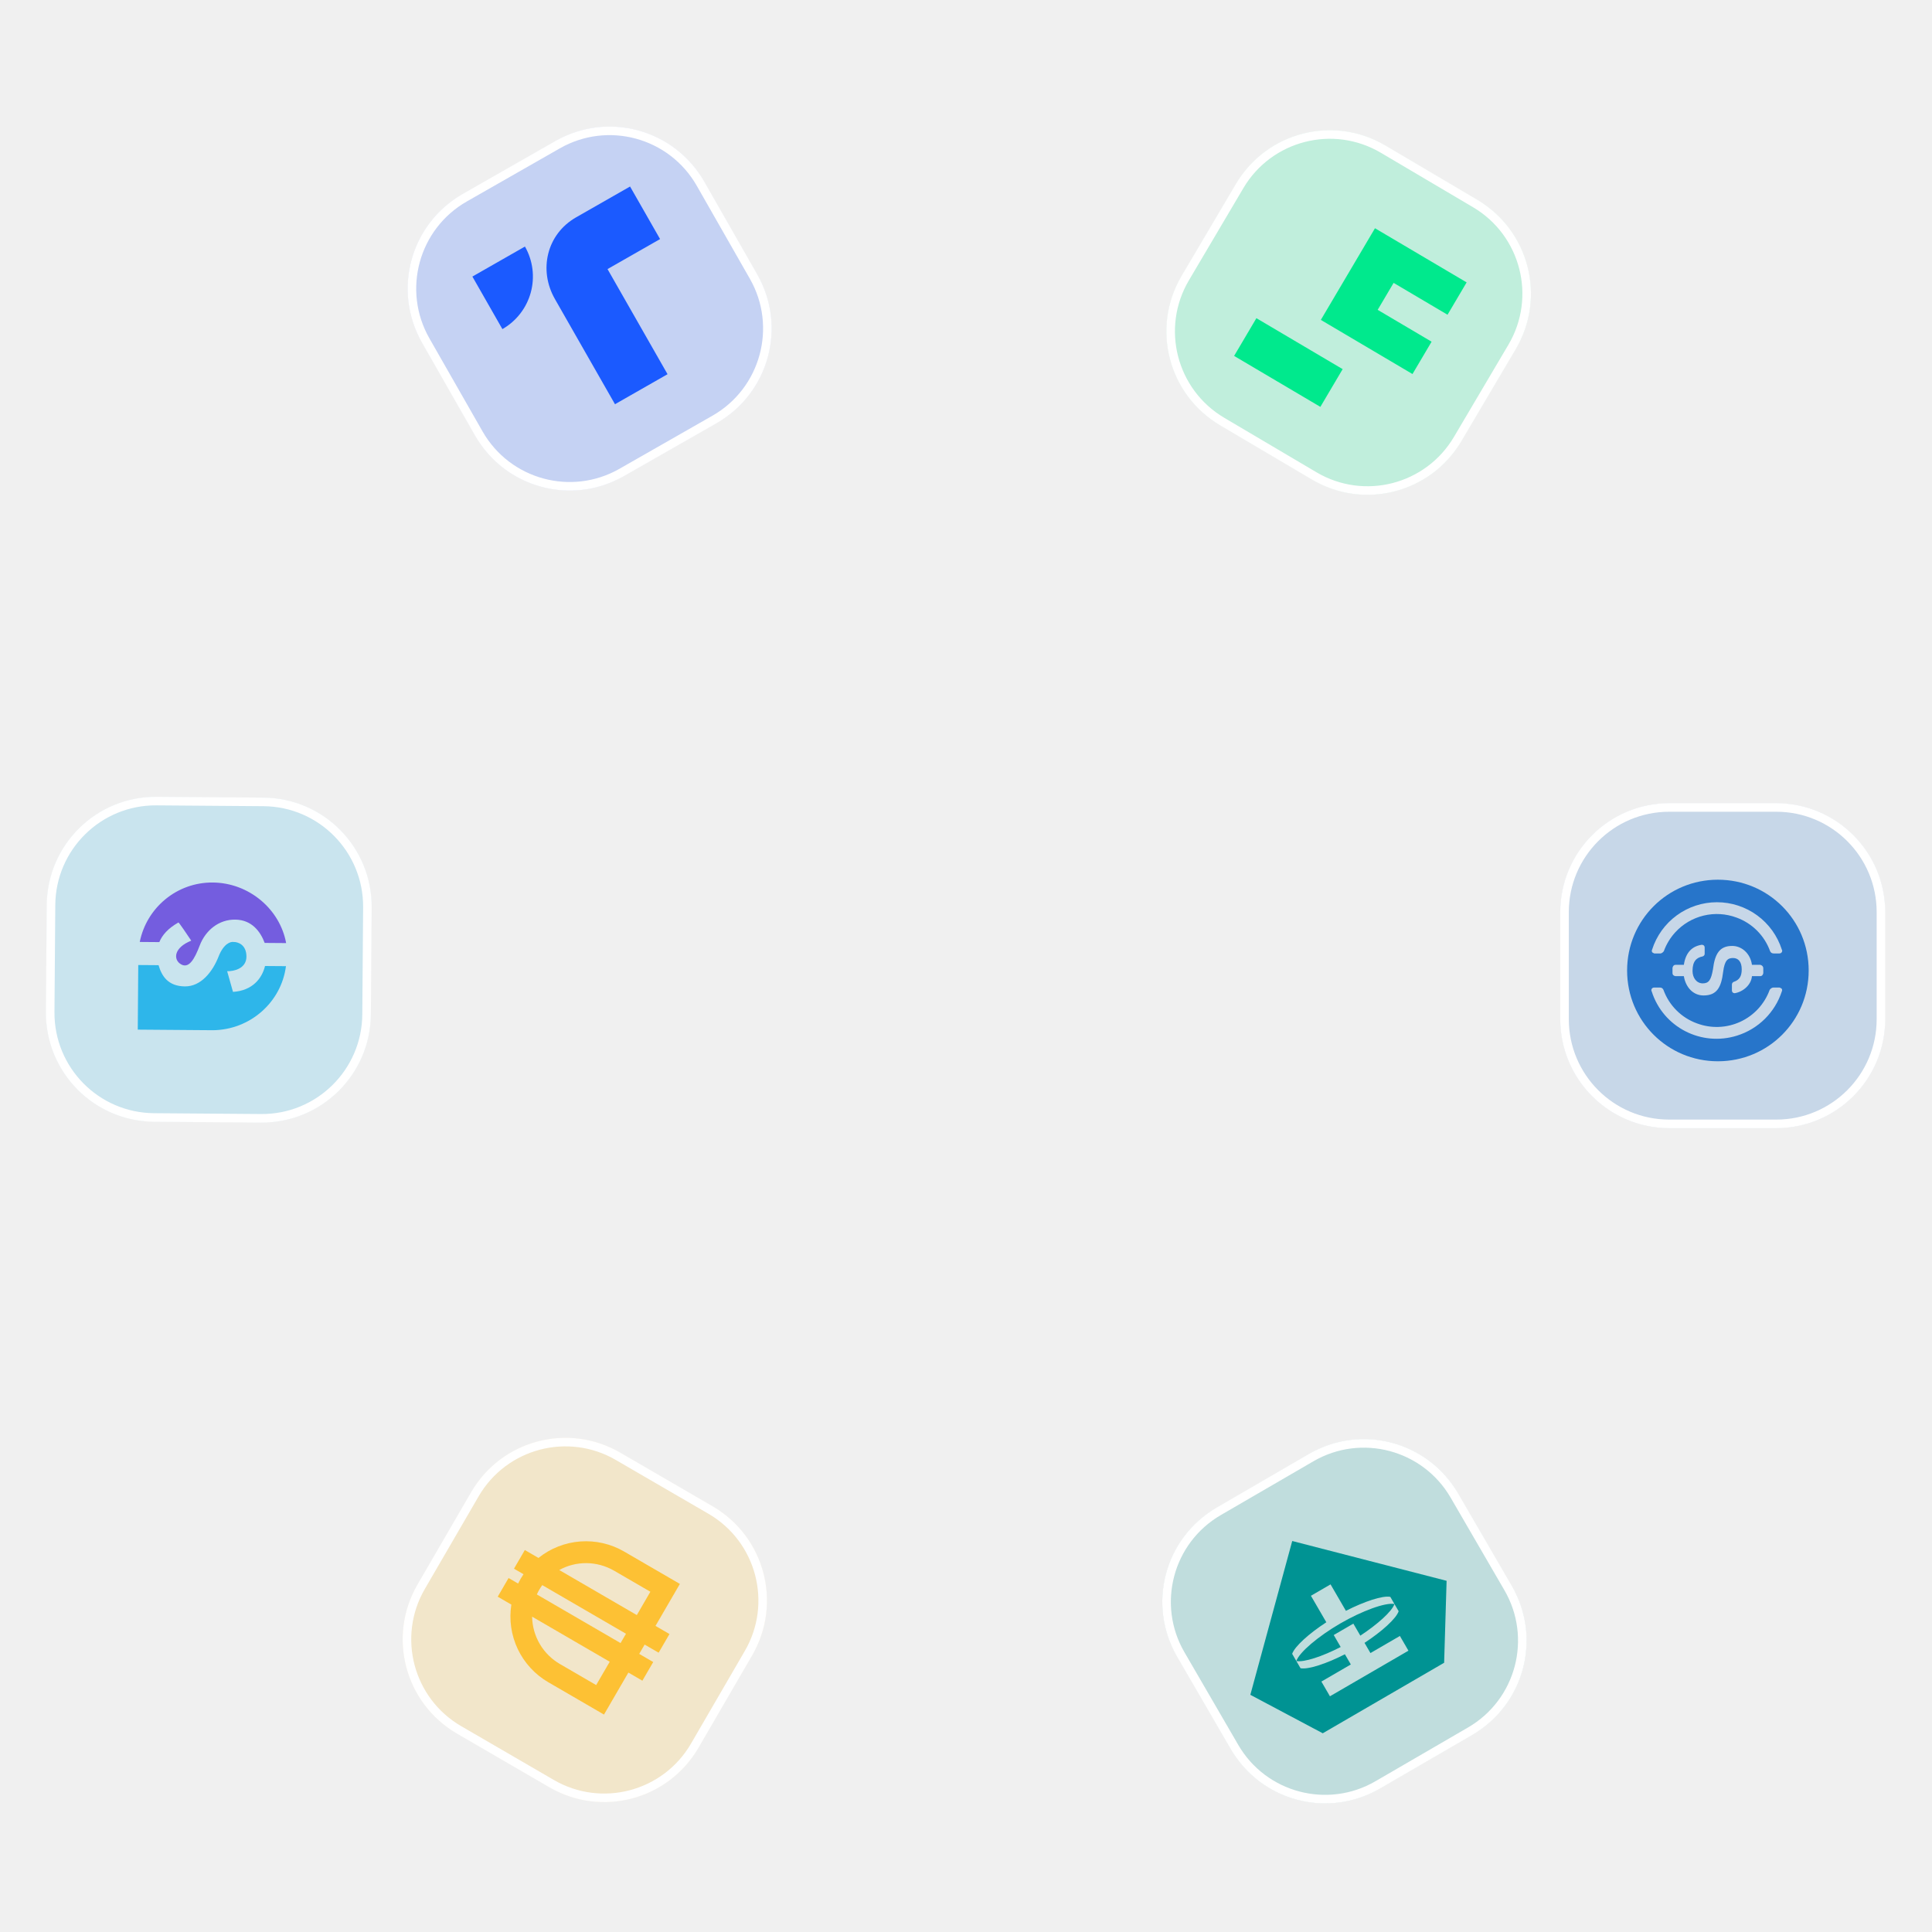
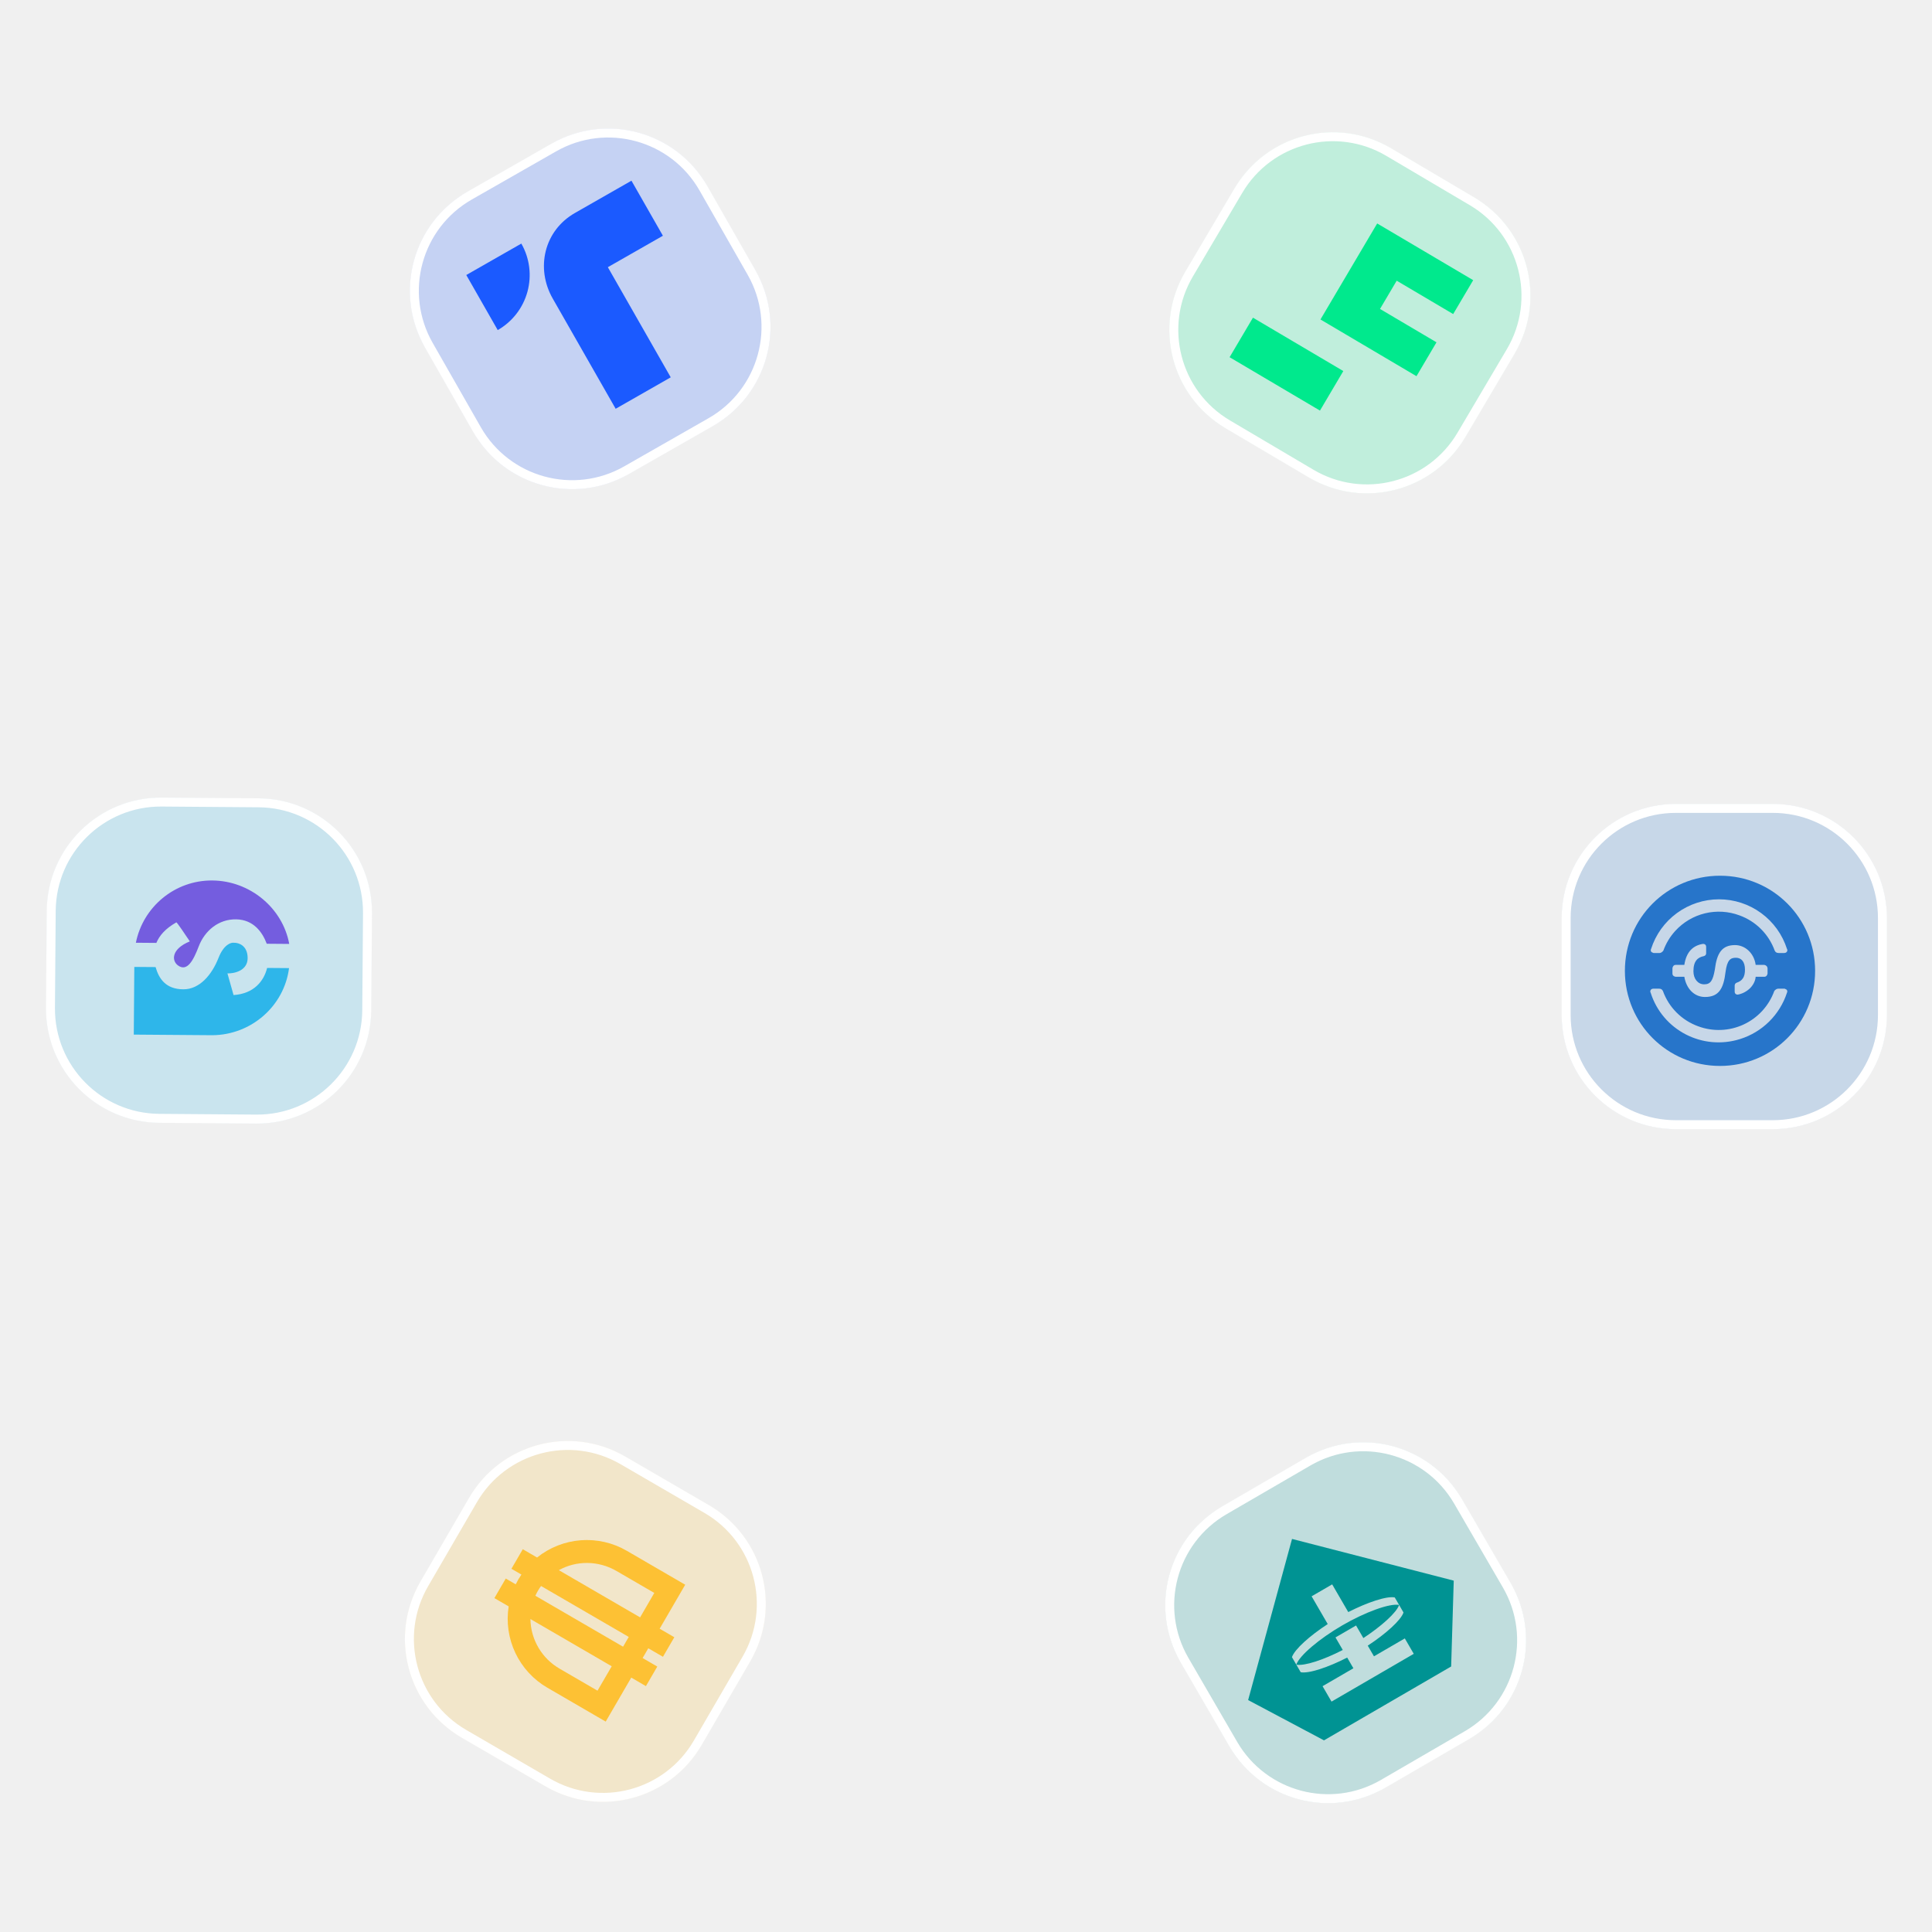
- <svg xmlns="http://www.w3.org/2000/svg" width="484" height="484" viewBox="0 0 484 484" fill="none">
+ <svg xmlns="http://www.w3.org/2000/svg" width="462" height="462" viewBox="0 0 462 462" fill="none">
  <g clip-path="url(#clip0_173_163)">
-     <mask id="mask0_173_163" style="mask-type:luminance" maskUnits="userSpaceOnUse" x="390" y="201" width="83" height="82">
-       <path d="M472.284 201.206L472.284 282.623H390.867V201.206H472.284Z" fill="white" />
+     <mask id="mask0_173_163" style="mask-type:luminance" maskUnits="userSpaceOnUse" x="373" y="192" width="79" height="79">
+       <path d="M451.226 192.234V270.02H373.44V192.234H451.226Z" fill="white" />
    </mask>
    <g mask="url(#mask0_173_163)">
-       <path d="M472.284 282.623L472.284 201.206H390.867V282.623H472.284Z" fill="#2775CA" fill-opacity="0.2" />
-       <path fill-rule="evenodd" clip-rule="evenodd" d="M407.619 243.126C407.619 255.734 417.755 265.869 430.363 265.869C442.971 265.869 453.106 255.734 453.106 243.126C453.106 230.517 442.971 220.382 430.363 220.382C417.755 220.382 407.619 230.517 407.619 243.126ZM426.767 249.38C430.079 249.38 431.216 247.39 431.685 243.41C432.069 240.567 432.822 239.998 434.158 239.998C435.48 239.998 436.333 240.951 436.333 242.841C436.333 244.547 435.765 245.499 434.343 245.969C434.059 246.068 433.874 246.352 433.874 246.637V248.143C433.874 248.527 434.158 248.811 434.528 248.811H434.63C436.717 248.428 438.707 246.722 438.895 244.547H440.981C441.365 244.547 441.649 244.263 441.735 243.794V242.543C441.735 242.159 441.45 241.804 440.981 241.704H438.892C438.508 238.861 436.333 236.971 433.959 236.971C430.832 236.971 429.61 238.861 429.126 242.841C428.657 245.499 428.089 246.352 426.568 246.352C425.061 246.352 424.009 245.016 424.009 243.225C424.009 240.752 425.061 239.899 426.482 239.615C426.852 239.529 427.051 239.245 427.051 238.961V237.34C427.051 236.971 426.767 236.686 426.383 236.686H426.283C423.924 237.056 422.303 238.577 421.834 241.704H419.73C419.347 241.704 419.094 241.988 418.991 242.457V243.822C418.991 244.192 419.247 244.448 419.73 244.547H421.834C422.303 247.39 424.208 249.38 426.767 249.38ZM419.688 233.556C418.428 234.929 417.453 236.541 416.816 238.293C416.617 238.577 416.248 238.861 415.963 238.861H414.627C414.445 238.861 414.343 238.861 414.258 238.762C413.877 238.676 413.689 238.293 413.877 237.909C414.974 234.459 417.141 231.448 420.063 229.312C422.985 227.175 426.511 226.024 430.131 226.024C433.751 226.024 437.277 227.175 440.199 229.312C443.121 231.448 445.288 234.459 446.386 237.909C446.471 238.008 446.471 238.193 446.471 238.293C446.386 238.676 446.101 238.861 445.718 238.861H444.396C443.912 238.861 443.628 238.676 443.443 238.293C442.744 236.354 441.626 234.594 440.169 233.137C438.713 231.68 436.952 230.562 435.014 229.863C432.382 228.884 429.517 228.713 426.787 229.371C424.057 230.029 421.585 231.486 419.688 233.556ZM445.999 247.489C446.383 247.575 446.568 247.959 446.383 248.342C445.536 250.948 444.079 253.313 442.133 255.242C440.187 257.17 437.809 258.606 435.196 259.43C426.198 262.273 416.617 257.34 413.774 248.342C413.689 248.243 413.689 248.058 413.689 247.959C413.774 247.575 414.059 247.39 414.442 247.39H415.764C416.248 247.39 416.532 247.575 416.717 247.959C417.416 249.897 418.534 251.657 419.991 253.114C421.448 254.571 423.208 255.689 425.146 256.388C426.894 257.037 428.752 257.334 430.615 257.261C432.478 257.188 434.308 256.747 436 255.964C437.691 255.18 439.211 254.069 440.471 252.695C441.731 251.321 442.706 249.711 443.341 247.959C443.54 247.674 443.91 247.39 444.293 247.39H445.615C445.814 247.39 445.9 247.39 445.999 247.489Z" fill="#2775CA" />
+       <path d="M451.226 270.02V192.234H373.44V270.02H451.226Z" fill="#2775CA" fill-opacity="0.2" />
+       <path fill-rule="evenodd" clip-rule="evenodd" d="M388.561 232.154C388.561 244.763 398.696 254.898 411.304 254.898C423.913 254.898 434.048 244.763 434.048 232.154C434.048 219.546 423.913 209.411 411.304 209.411C398.696 209.411 388.561 219.546 388.561 232.154ZM407.708 238.409C411.02 238.409 412.157 236.419 412.626 232.439C413.01 229.596 413.763 229.027 415.1 229.027C416.422 229.027 417.275 229.98 417.275 231.87C417.275 233.576 416.706 234.528 415.284 234.997C415 235.097 414.815 235.381 414.815 235.665V237.172C414.815 237.556 415.1 237.84 415.469 237.84H415.572C417.658 237.456 419.648 235.751 419.836 233.576H421.923C422.307 233.576 422.591 233.292 422.676 232.822V231.572C422.676 231.188 422.392 230.832 421.923 230.733H419.833C419.449 227.89 417.275 225.999 414.901 225.999C411.773 225.999 410.551 227.89 410.068 231.87C409.599 234.528 409.03 235.381 407.509 235.381C406.002 235.381 404.95 234.045 404.95 232.254C404.95 229.781 406.002 228.928 407.424 228.643C407.793 228.558 407.992 228.274 407.992 227.989V226.369C407.992 225.999 407.708 225.715 407.324 225.715H407.225C404.865 226.085 403.245 227.606 402.776 230.733H400.672C400.288 230.733 400.035 231.017 399.933 231.486V232.851C399.933 233.22 400.188 233.476 400.672 233.576H402.776C403.245 236.419 405.149 238.409 407.708 238.409ZM400.629 222.585C399.37 223.958 398.395 225.57 397.758 227.321C397.559 227.606 397.189 227.89 396.905 227.89H395.569C395.387 227.89 395.284 227.89 395.199 227.79C394.818 227.705 394.631 227.321 394.818 226.938C395.916 223.488 398.082 220.477 401.005 218.341C403.927 216.204 407.453 215.052 411.073 215.052C414.693 215.052 418.219 216.204 421.141 218.341C424.063 220.477 426.229 223.488 427.327 226.938C427.412 227.037 427.412 227.222 427.412 227.321C427.327 227.705 427.043 227.89 426.659 227.89H425.337C424.854 227.89 424.569 227.705 424.385 227.321C423.686 225.383 422.568 223.623 421.111 222.166C419.654 220.709 417.894 219.591 415.955 218.892C413.323 217.913 410.459 217.742 407.729 218.4C404.998 219.057 402.527 220.515 400.629 222.585ZM426.941 236.518C427.324 236.604 427.509 236.987 427.324 237.371C426.477 239.977 425.02 242.342 423.075 244.271C421.129 246.199 418.75 247.635 416.137 248.459C407.139 251.302 397.559 246.369 394.716 237.371C394.631 237.272 394.631 237.087 394.631 236.987C394.716 236.604 395 236.419 395.384 236.419H396.706C397.189 236.419 397.473 236.604 397.658 236.987C398.357 238.926 399.475 240.686 400.932 242.143C402.389 243.6 404.149 244.718 406.088 245.417C407.835 246.066 409.694 246.363 411.557 246.29C413.419 246.217 415.249 245.776 416.941 244.992C418.632 244.209 420.152 243.098 421.412 241.724C422.672 240.35 423.648 238.74 424.282 236.987C424.481 236.703 424.851 236.419 425.235 236.419H426.557C426.756 236.419 426.841 236.419 426.941 236.518Z" fill="#2775CA" />
    </g>
  </g>
-   <rect x="471.21" y="202.282" width="79.268" height="79.268" rx="26.218" transform="rotate(90 471.21 202.282)" stroke="white" stroke-width="2.149" />
+   <rect x="450.151" y="193.31" width="75.637" height="75.637" rx="26.218" transform="rotate(90 450.151 193.31)" stroke="white" stroke-width="2.149" />
  <g clip-path="url(#clip1_173_163)">
-     <mask id="mask1_173_163" style="mask-type:luminance" maskUnits="userSpaceOnUse" x="281" y="350" width="112" height="112">
-       <path d="M392.456 420.909L322.054 461.802L281.16 391.4L351.563 350.507L392.456 420.909Z" fill="white" />
+     <mask id="mask1_173_163" style="mask-type:luminance" maskUnits="userSpaceOnUse" x="268" y="334" width="107" height="108">
+       <path d="M374.957 402.141L307.695 441.211L268.625 373.948L335.888 334.879L374.957 402.141Z" fill="white" />
    </mask>
    <g mask="url(#mask1_173_163)">
-       <path d="M322.054 461.802L392.456 420.909L351.563 350.507L281.16 391.4L322.054 461.802Z" fill="#009393" fill-opacity="0.2" />
-       <path d="M323.729 386.05L362.399 396.022L361.781 416.552L331.371 434.215L313.232 424.581L323.729 386.05ZM334.122 409.603L335.864 412.602C331.311 414.951 326.681 416.49 324.753 416.114C325.483 413.947 330.256 409.909 335.738 406.725C341.22 403.541 347.092 401.396 349.336 401.835C348.72 403.688 345.07 406.943 340.788 409.759L339.039 406.747L334.122 409.603ZM349.343 401.847L348.294 400.04C346.378 399.657 341.755 401.208 337.175 403.539L333.327 396.914L328.411 399.77L332.266 406.407C327.969 409.199 324.327 412.465 323.711 414.319L325.803 417.921C327.718 418.304 332.36 416.758 336.921 414.421L338.406 416.978L331.031 421.262L333.173 424.949L352.839 413.526L350.698 409.838L343.323 414.122L341.838 411.566C346.139 408.755 349.769 405.495 350.386 403.641L349.343 401.847Z" fill="#009393" />
+       <path d="M307.695 441.211L374.957 402.141L335.888 334.879L268.625 373.948L307.695 441.211Z" fill="#009393" fill-opacity="0.2" />
+       <path d="M308.964 368.007L347.633 377.979L347.015 398.508L316.606 416.172L298.467 406.537L308.964 368.007ZM319.357 391.56L321.099 394.559C316.545 396.908 311.915 398.446 309.987 398.07C310.718 395.903 315.49 391.866 320.972 388.681C326.454 385.497 332.327 383.352 334.571 383.791C333.954 385.645 330.305 388.899 326.022 391.715L324.273 388.704L319.357 391.56ZM334.578 383.803L333.528 381.997C331.612 381.613 326.99 383.164 322.41 385.496L318.562 378.871L313.645 381.726L317.5 388.364C313.204 391.155 309.561 394.422 308.945 396.276L311.037 399.877C312.953 400.26 317.595 398.715 322.155 396.378L323.64 398.935L316.265 403.218L318.407 406.906L338.074 395.482L335.932 391.795L328.557 396.079L327.072 393.522C331.374 390.711 335.004 387.452 335.62 385.598L334.578 383.803Z" fill="#009393" />
    </g>
  </g>
-   <rect x="390.986" y="420.519" width="79.268" height="79.268" rx="26.218" transform="rotate(149.85 390.986 420.519)" stroke="white" stroke-width="2.149" />
+   <rect x="373.487" y="401.751" width="75.637" height="75.637" rx="26.218" transform="rotate(149.85 373.487 401.751)" stroke="white" stroke-width="2.149" />
  <g clip-path="url(#clip2_173_163)">
-     <mask id="mask2_173_163" style="mask-type:luminance" maskUnits="userSpaceOnUse" x="90" y="350" width="113" height="112">
-       <path d="M161.264 461.478L90.861 420.584L131.755 350.182L202.157 391.075L161.264 461.478Z" fill="white" />
+     <mask id="mask2_173_163" style="mask-type:luminance" maskUnits="userSpaceOnUse" x="86" y="334" width="108" height="107">
+       <path d="M154.073 440.901L86.811 401.831L125.88 334.569L193.143 373.638L154.073 440.901Z" fill="white" />
    </mask>
    <g mask="url(#mask2_173_163)">
-       <path d="M90.861 420.584L161.264 461.478L202.157 391.075L131.755 350.182L90.861 420.584Z" fill="#FDC134" fill-opacity="0.2" />
-       <path fill-rule="evenodd" clip-rule="evenodd" d="M137.351 421.423L151.309 429.53L157.42 419.008L160.926 421.045L163.642 416.368L160.137 414.332L161.494 411.995L165 414.031L167.716 409.354L164.211 407.318L170.321 396.799L156.364 388.692C153.042 386.759 149.213 385.877 145.381 386.162C141.549 386.447 137.893 387.886 134.894 390.29L131.481 388.307L128.765 392.984L131.15 394.369C130.64 395.114 130.187 395.895 129.792 396.706L127.407 395.321L124.69 400L128.103 401.982C127.503 405.778 128.065 409.666 129.716 413.135C131.366 416.605 134.028 419.494 137.351 421.423ZM135.848 397.101C135.316 397.831 134.861 398.614 134.49 399.438L155.461 411.619L156.819 409.282L135.834 397.093L135.848 397.101ZM159.535 404.605L162.929 398.762L153.904 393.52C149.461 390.939 144.206 391.028 140.106 393.32L159.535 404.605ZM152.745 416.296L133.305 405.004C133.343 407.422 134.009 409.789 135.238 411.872C136.466 413.956 138.215 415.684 140.312 416.889L149.349 422.137L152.745 416.296Z" fill="#FDC134" />
+       <path d="M86.811 401.831L154.073 440.901L193.143 373.638L125.88 334.569L86.811 401.831Z" fill="#FDC134" fill-opacity="0.2" />
+       <path fill-rule="evenodd" clip-rule="evenodd" d="M130.886 403.58L144.843 411.687L150.954 401.165L154.46 403.202L157.177 398.525L153.671 396.489L155.028 394.152L158.534 396.188L161.25 391.511L157.745 389.475L163.855 378.956L149.898 370.849C146.576 368.916 142.748 368.034 138.915 368.319C135.083 368.604 131.427 370.043 128.428 372.447L125.016 370.464L122.299 375.141L124.684 376.526C124.174 377.271 123.721 378.052 123.326 378.863L120.942 377.478L118.224 382.157L121.637 384.139C121.037 387.935 121.599 391.823 123.25 395.292C124.901 398.762 127.562 401.651 130.886 403.58ZM129.382 379.258C128.85 379.988 128.395 380.771 128.024 381.595L148.995 393.776L150.353 391.439L129.368 379.25L129.382 379.258ZM153.069 386.762L156.463 380.919L147.438 375.677C142.995 373.096 137.74 373.185 133.64 375.477L153.069 386.762ZM146.279 398.453L126.839 387.161C126.877 389.579 127.543 391.946 128.772 394.029C130 396.113 131.749 397.841 133.847 399.046L142.883 404.294L146.279 398.453Z" fill="#FDC134" />
    </g>
  </g>
-   <rect x="160.874" y="460.008" width="79.268" height="79.268" rx="26.218" transform="rotate(-149.85 160.874 460.008)" stroke="white" stroke-width="2.149" />
+   <rect x="153.684" y="439.431" width="75.637" height="75.637" rx="26.218" transform="rotate(-149.85 153.684 439.431)" stroke="white" stroke-width="2.149" />
  <g clip-path="url(#clip3_173_163)">
-     <mask id="mask3_173_163" style="mask-type:luminance" maskUnits="userSpaceOnUse" x="11" y="199" width="83" height="83">
-       <path d="M11.284 280.815L11.913 199.4L93.328 200.028L92.699 281.443L11.284 280.815Z" fill="white" />
+     <mask id="mask3_173_163" style="mask-type:luminance" maskUnits="userSpaceOnUse" x="10" y="190" width="80" height="79">
+       <path d="M10.781 268.293L11.382 190.51L89.165 191.11L88.565 268.894L10.781 268.293Z" fill="white" />
    </mask>
    <g mask="url(#mask3_173_163)">
-       <path d="M11.913 199.4L11.284 280.815L92.699 281.443L93.328 200.028L11.913 199.4Z" fill="#2EB6EA" fill-opacity="0.2" />
-       <path d="M71.682 236.258C70.116 227.696 62.322 221.155 53.298 221.085C44.274 221.015 36.709 227.438 35.011 235.975L39.911 236.013C40.628 234.275 42.051 232.596 44.698 231.098C44.856 231.099 46.935 234.19 47.911 235.651C43.557 237.414 43.491 240.201 45.044 241.373C47.268 243.049 48.774 240.162 50.039 236.852C51.466 233.107 54.793 230.294 59.009 230.38C63.128 230.463 65.263 233.423 66.305 236.217L71.682 236.258Z" fill="#745DDF" />
-       <path d="M34.637 241.754L34.512 257.942L53.345 258.088C62.654 257.993 70.478 251.087 71.637 242.04L66.395 242C65.627 245.129 63.248 248.167 58.369 248.485L56.908 243.306C58.516 243.351 61.734 242.683 61.737 239.649C61.74 236.615 59.558 235.94 58.468 235.981C57.753 235.86 56.018 236.414 54.77 239.595C53.214 243.571 50.282 247.142 46.342 247.112C42.097 247.079 40.511 244.517 39.722 241.794L34.637 241.754Z" fill="#2EB6EA" />
+       <path d="M11.382 190.51L10.781 268.293L88.565 268.894L89.165 191.11L11.382 190.51Z" fill="#2EB6EA" fill-opacity="0.2" />
+       <path d="M69.164 225.721C67.597 217.159 59.803 210.617 50.779 210.548C41.755 210.478 34.19 216.901 32.492 225.438L37.393 225.476C38.109 223.738 39.532 222.059 42.179 220.56C42.337 220.562 44.417 223.653 45.392 225.114C41.039 226.877 40.972 229.664 42.525 230.836C44.749 232.512 46.255 229.625 47.521 226.315C48.947 222.57 52.275 219.757 56.49 219.843C60.609 219.926 62.745 222.886 63.786 225.679L69.164 225.721Z" fill="#745DDF" />
+       <path d="M32.118 231.218L31.993 247.406L50.826 247.551C60.135 247.457 67.959 240.55 69.119 231.504L63.877 231.463C63.108 234.592 60.729 237.631 55.851 237.949L54.39 232.769C55.997 232.815 59.215 232.147 59.218 229.113C59.221 226.078 57.039 225.404 55.949 225.445C55.235 225.324 53.5 225.878 52.252 229.059C50.696 233.035 47.764 236.606 43.823 236.575C39.578 236.542 37.993 233.981 37.204 231.257L32.118 231.218Z" fill="#2EB6EA" />
    </g>
  </g>
-   <rect x="12.368" y="279.748" width="79.268" height="79.268" rx="26.218" transform="rotate(-89.5577 12.3681 279.748)" stroke="white" stroke-width="2.149" />
+   <rect x="11.865" y="267.227" width="75.637" height="75.637" rx="26.218" transform="rotate(-89.5577 11.8651 267.227)" stroke="white" stroke-width="2.149" />
  <g clip-path="url(#clip4_173_163)">
-     <mask id="mask4_173_163" style="mask-type:luminance" maskUnits="userSpaceOnUse" x="92" y="21" width="112" height="112">
-       <path d="M92.18 62.138L162.882 21.765L203.255 92.467L132.553 132.84L92.18 62.138Z" fill="white" />
+     <mask id="mask4_173_163" style="mask-type:luminance" maskUnits="userSpaceOnUse" x="88" y="20" width="107" height="107">
+       <path d="M88.069 59.367L155.618 20.795L194.19 88.343L126.642 126.916L88.069 59.367Z" fill="white" />
    </mask>
    <g mask="url(#mask4_173_163)">
-       <path d="M162.882 21.765L92.18 62.138L132.553 132.84L203.255 92.467L162.882 21.765Z" fill="#1B5AFF" fill-opacity="0.2" />
-       <path d="M131.508 61.764L118.342 69.282L125.86 82.448C129.352 80.454 131.909 77.155 132.968 73.275C134.027 69.397 133.502 65.256 131.508 61.764ZM154.064 101.264L139.019 74.917C134.869 67.649 136.947 58.658 144.333 54.44L157.842 46.726L165.361 59.892L152.195 67.41L167.232 93.745L154.064 101.264Z" fill="#1B5AFF" />
+       <path d="M155.618 20.795L88.069 59.367L126.642 126.916L194.19 88.343L155.618 20.795Z" fill="#1B5AFF" fill-opacity="0.2" />
+       <path d="M124.668 58.248L111.502 65.766L119.02 78.932C122.512 76.938 125.069 73.639 126.128 69.76C127.187 65.881 126.662 61.74 124.668 58.248ZM147.224 97.749L132.179 71.402C128.029 64.134 130.107 55.142 137.493 50.924L151.002 43.21L158.521 56.376L145.355 63.894L160.393 90.229L147.224 97.749Z" fill="#1B5AFF" />
    </g>
  </g>
-   <rect x="93.646" y="62.539" width="79.268" height="79.268" rx="26.218" transform="rotate(-29.7279 93.6458 62.5395)" stroke="white" stroke-width="2.149" />
+   <rect x="89.535" y="59.769" width="75.637" height="75.637" rx="26.218" transform="rotate(-29.7279 89.5354 59.7687)" stroke="white" stroke-width="2.149" />
  <g clip-path="url(#clip5_173_163)">
-     <mask id="mask5_173_163" style="mask-type:luminance" maskUnits="userSpaceOnUse" x="282" y="22" width="112" height="113">
-       <path d="M323.521 22.538L393.62 63.949L352.209 134.048L282.11 92.637L323.521 22.538Z" fill="white" />
+     <mask id="mask5_173_163" style="mask-type:luminance" maskUnits="userSpaceOnUse" x="269" y="21" width="108" height="108">
+       <path d="M309.095 21.533L376.068 61.097L336.504 128.07L269.531 88.506L309.095 21.533Z" fill="white" />
    </mask>
    <g mask="url(#mask5_173_163)">
-       <path d="M393.62 63.949L323.521 22.538L282.11 92.637L352.209 134.048L393.62 63.949Z" fill="#00E98D" fill-opacity="0.2" />
-       <path d="M314.75 79.71L336.359 92.475L330.775 101.928L309.166 89.163L314.75 79.71ZM367.417 70.744L344.457 57.18L330.894 80.14L353.854 93.703L358.64 85.601L345.133 77.622L349.124 70.867L362.631 78.846L367.417 70.744Z" fill="#00E98D" />
+       <path d="M376.068 61.097L309.095 21.533L269.531 88.506L336.504 128.07L376.068 61.097Z" fill="#00E98D" fill-opacity="0.2" />
+       <path d="M299.62 75.966L321.228 88.731L315.644 98.184L294.035 85.419L299.62 75.966ZM352.286 66.999L329.326 53.436L315.763 76.396L338.723 89.959L343.509 81.857L330.002 73.878L333.993 67.123L347.5 75.102L352.286 66.999Z" fill="#00E98D" />
    </g>
  </g>
-   <rect x="323.898" y="24.009" width="79.268" height="79.268" rx="26.218" transform="rotate(30.5721 323.898 24.0092)" stroke="white" stroke-width="2.149" />
+   <rect x="309.472" y="23.004" width="75.637" height="75.637" rx="26.218" transform="rotate(30.5721 309.472 23.0043)" stroke="white" stroke-width="2.149" />
  <defs>
    <clipPath id="clip0_173_163">
-       <rect x="472.284" y="201.207" width="81.417" height="81.417" rx="27.292" transform="rotate(90 472.284 201.207)" fill="white" />
+       <rect x="451.226" y="192.235" width="77.786" height="77.786" rx="27.292" transform="rotate(90 451.226 192.235)" fill="white" />
    </clipPath>
    <clipPath id="clip1_173_163">
-       <rect x="392.455" y="420.909" width="81.417" height="81.417" rx="27.292" transform="rotate(149.85 392.455 420.909)" fill="white" />
+       <rect x="374.956" y="402.141" width="77.786" height="77.786" rx="27.292" transform="rotate(149.85 374.956 402.141)" fill="white" />
    </clipPath>
    <clipPath id="clip2_173_163">
-       <rect x="161.264" y="461.477" width="81.417" height="81.417" rx="27.292" transform="rotate(-149.85 161.264 461.477)" fill="white" />
+       <rect x="154.073" y="440.9" width="77.786" height="77.786" rx="27.292" transform="rotate(-149.85 154.073 440.9)" fill="white" />
    </clipPath>
    <clipPath id="clip3_173_163">
-       <rect x="11.285" y="280.814" width="81.417" height="81.417" rx="27.292" transform="rotate(-89.5577 11.2852 280.814)" fill="white" />
+       <rect x="10.782" y="268.293" width="77.786" height="77.786" rx="27.292" transform="rotate(-89.5577 10.7822 268.293)" fill="white" />
    </clipPath>
    <clipPath id="clip4_173_163">
-       <rect x="92.18" y="62.139" width="81.417" height="81.417" rx="27.292" transform="rotate(-29.7279 92.1797 62.1392)" fill="white" />
+       <rect x="88.069" y="59.368" width="77.786" height="77.786" rx="27.292" transform="rotate(-29.7279 88.0693 59.3684)" fill="white" />
    </clipPath>
    <clipPath id="clip5_173_163">
-       <rect x="323.52" y="22.537" width="81.417" height="81.417" rx="27.292" transform="rotate(30.5721 323.52 22.5374)" fill="white" />
+       <rect x="309.094" y="21.532" width="77.786" height="77.786" rx="27.292" transform="rotate(30.5721 309.094 21.5325)" fill="white" />
    </clipPath>
  </defs>
</svg>
